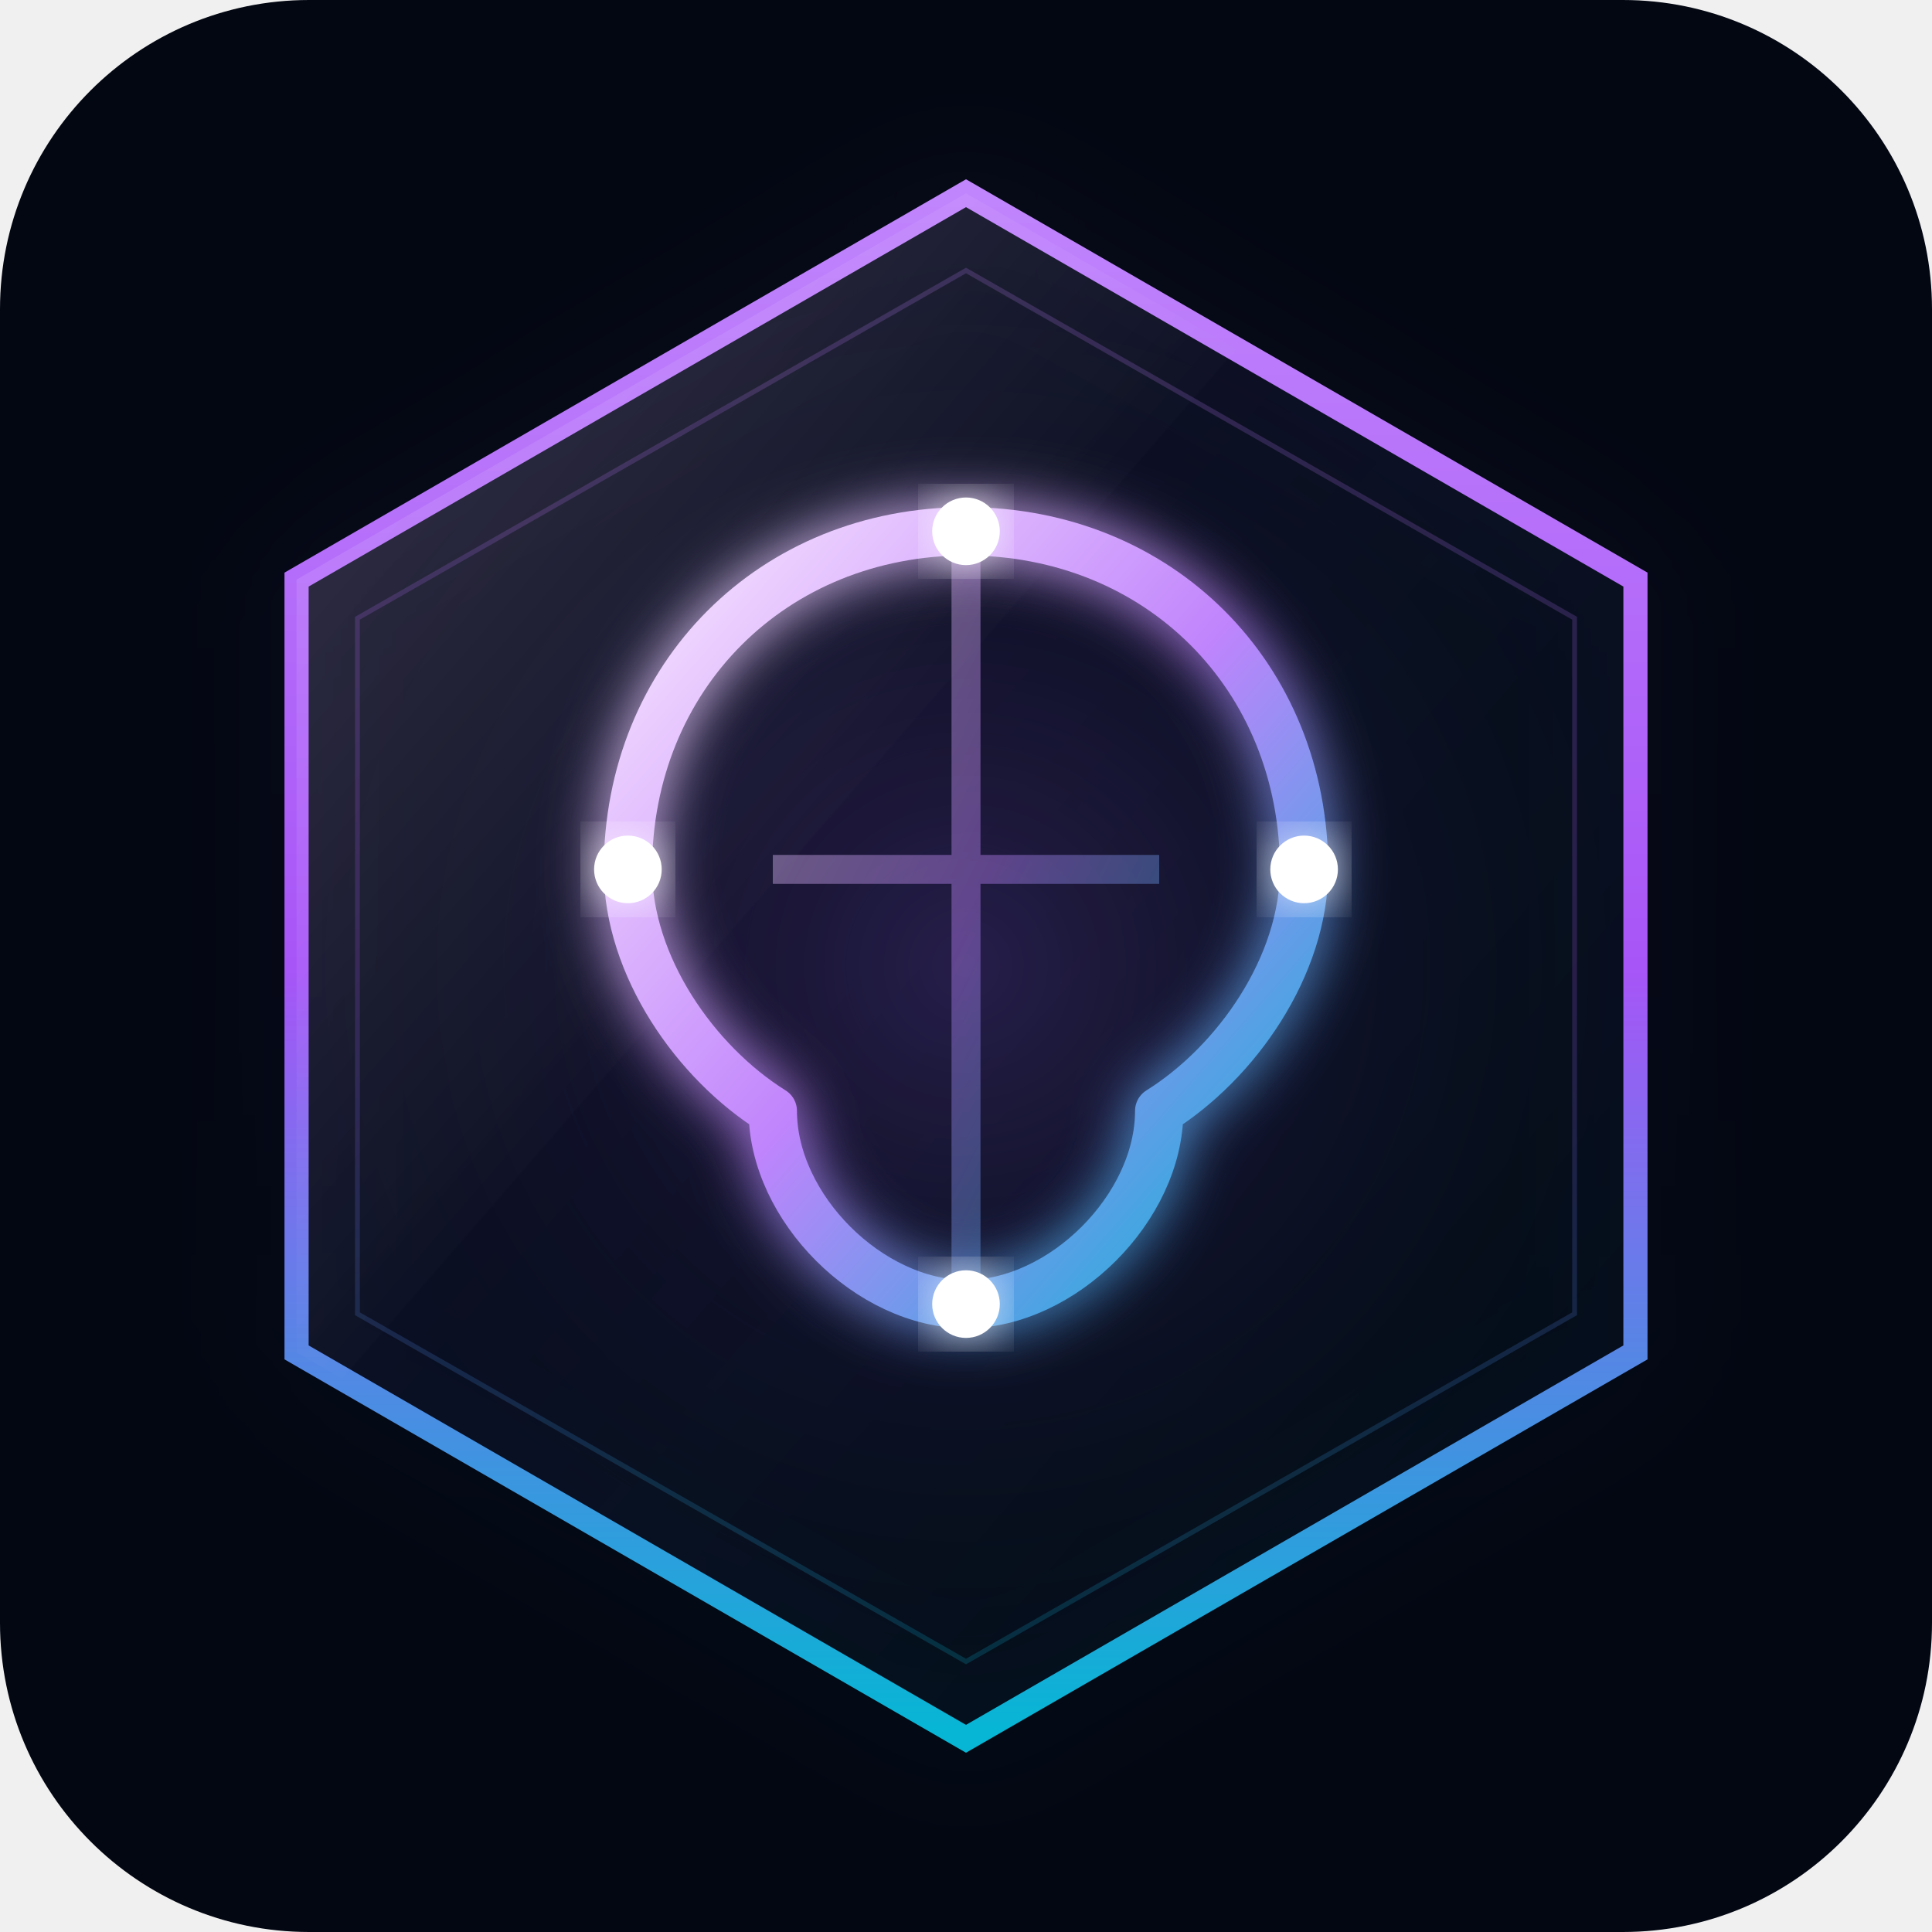
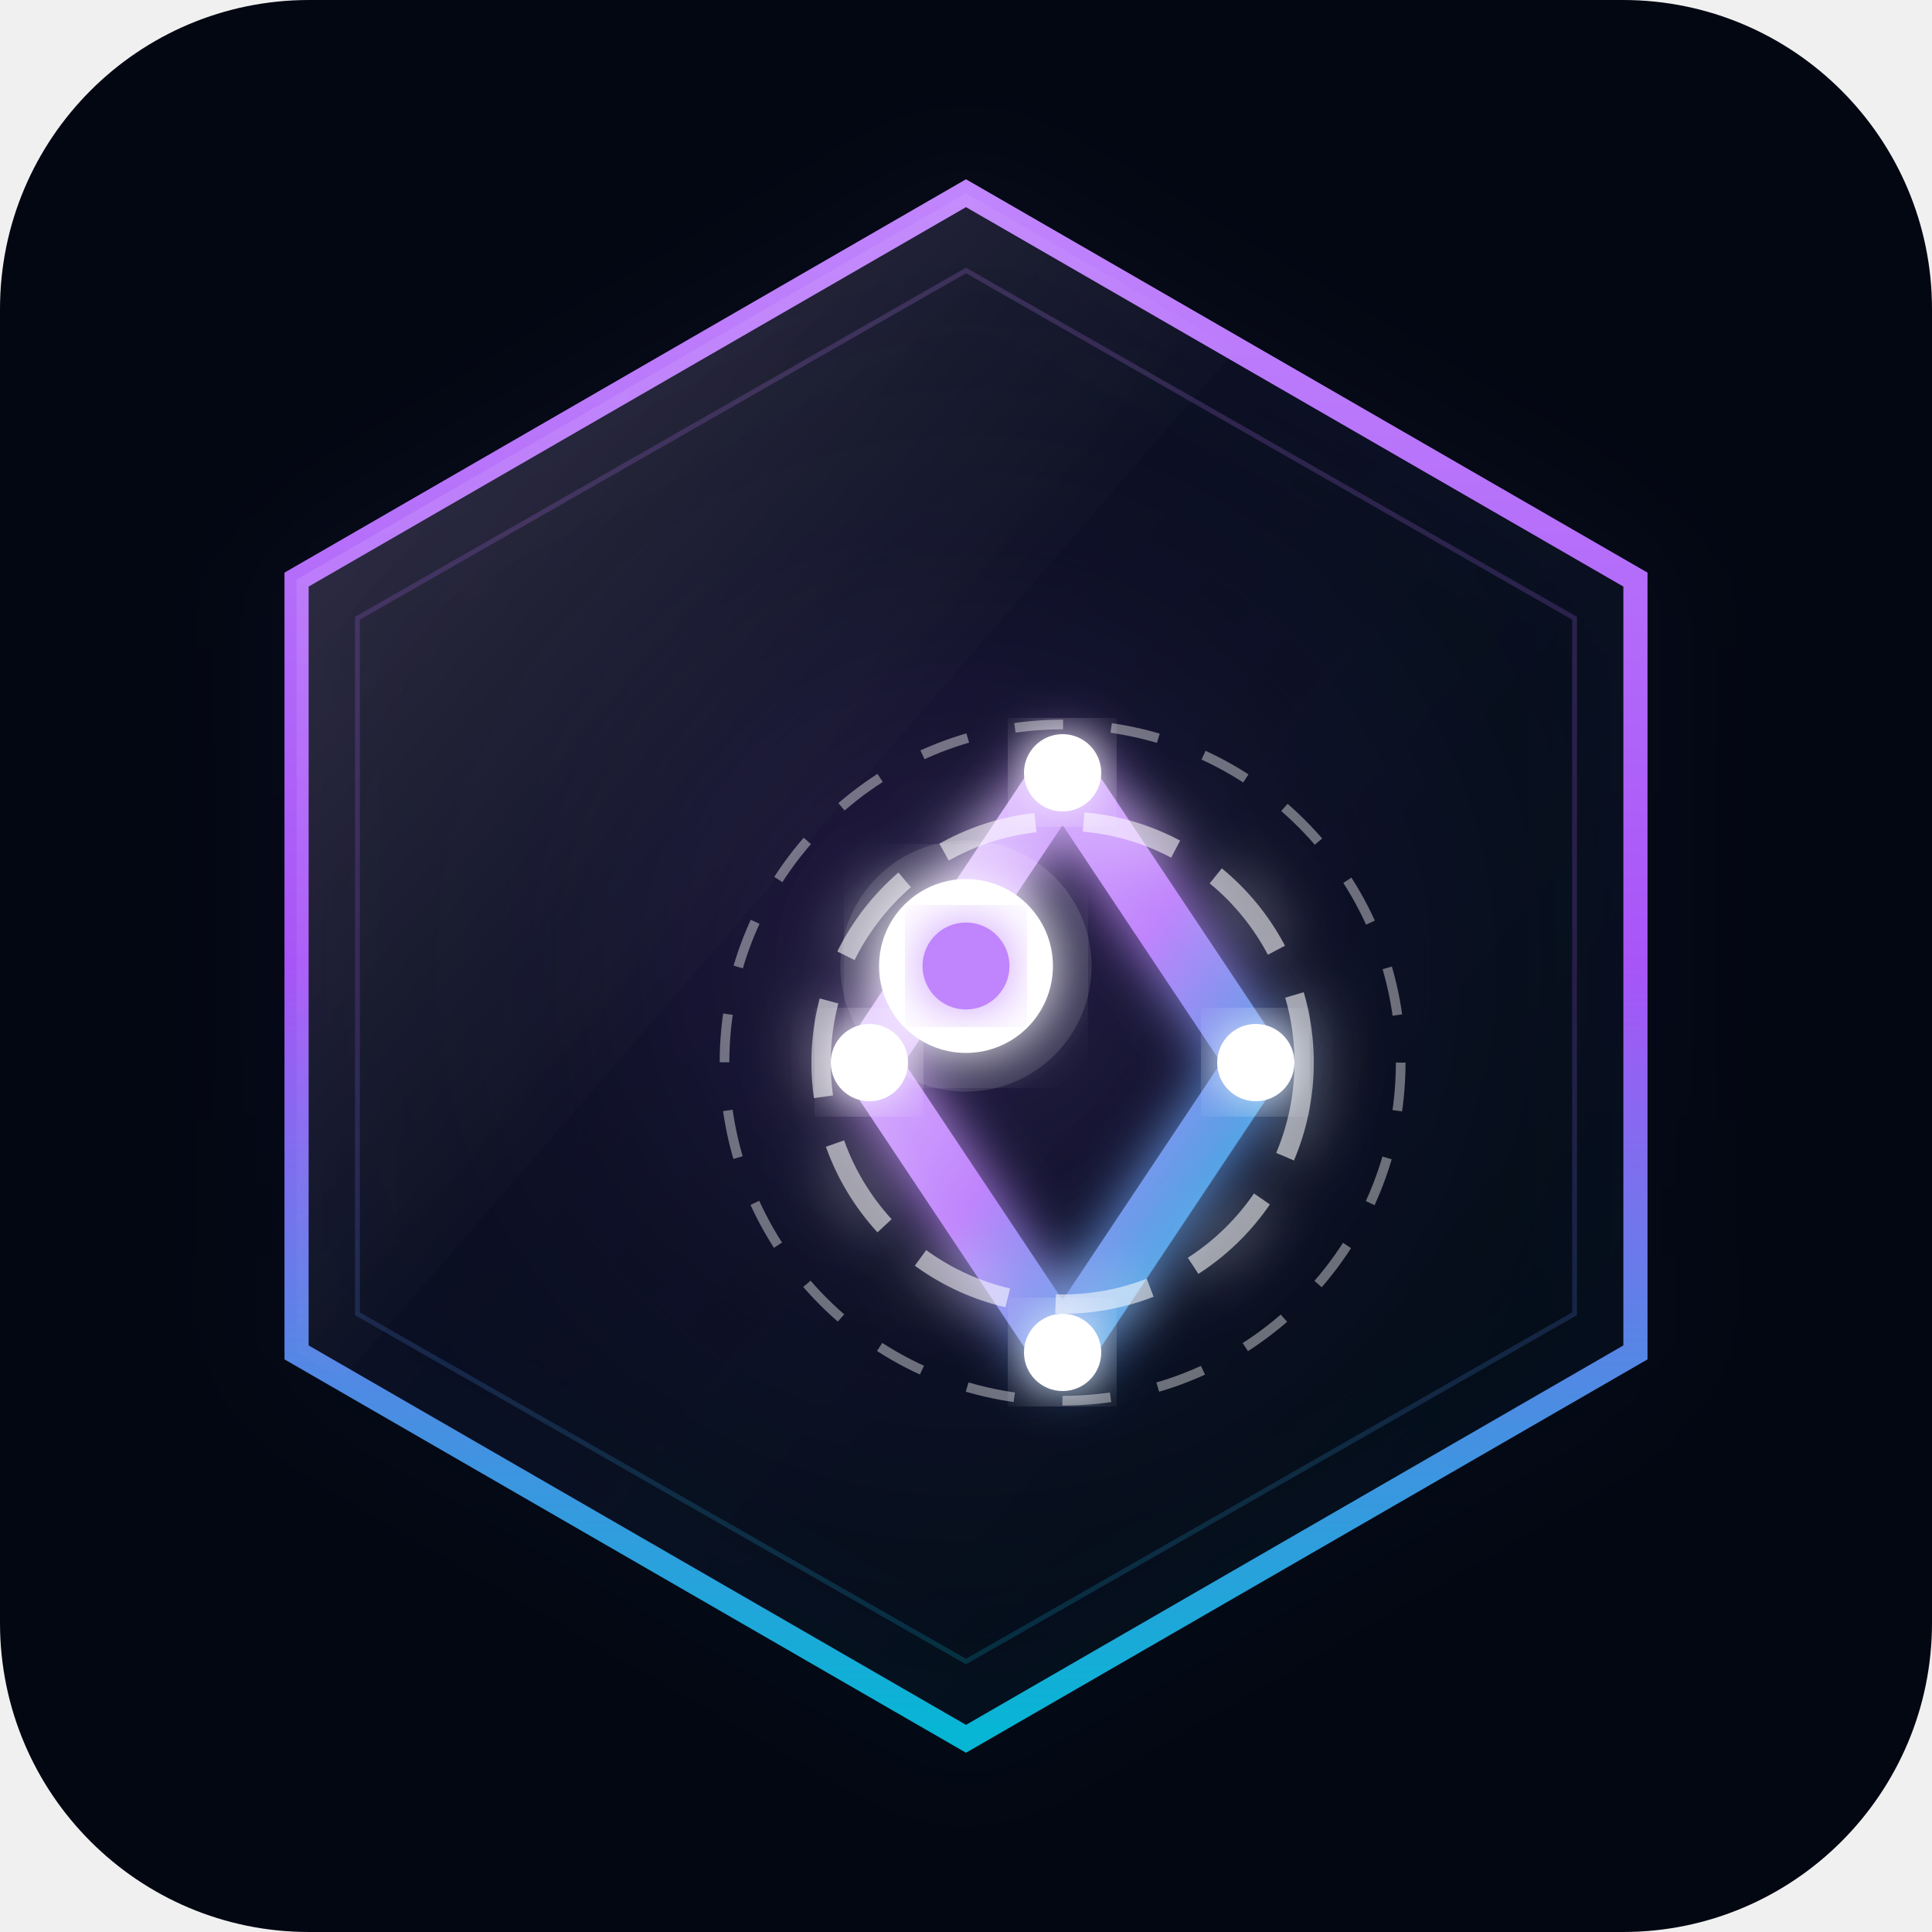
<svg xmlns="http://www.w3.org/2000/svg" viewBox="0 0 200 200">
  <defs>
    <filter id="glow" x="-40%" y="-40%" width="180%" height="180%">
      <feGaussianBlur stdDeviation="6" result="blur" />
      <feMerge>
        <feMergeNode in="blur" />
        <feMergeNode in="SourceGraphic" />
      </feMerge>
    </filter>
    <filter id="softGlow" x="-20%" y="-20%" width="140%" height="140%">
      <feGaussianBlur stdDeviation="3" result="blur" />
      <feMerge>
        <feMergeNode in="blur" />
        <feMergeNode in="SourceGraphic" />
      </feMerge>
    </filter>
    <linearGradient id="hexGrad" x1="0%" y1="0%" x2="0%" y2="100%">
      <stop offset="0%" stop-color="#c084fc" />
      <stop offset="50%" stop-color="#a855f7" />
      <stop offset="100%" stop-color="#06b6d4" />
    </linearGradient>
    <linearGradient id="hexFill" x1="0%" y1="0%" x2="100%" y2="100%">
      <stop offset="0%" stop-color="#a855f7" stop-opacity="0.1" />
      <stop offset="100%" stop-color="#06b6d4" stop-opacity="0.02" />
    </linearGradient>
    <linearGradient id="iconGrad" x1="0%" y1="0%" x2="100%" y2="100%">
-       <stop offset="0%" stop-color="#fae8ff" />
+       <stop offset="0%" stop-color="#e9d5ff" />
      <stop offset="50%" stop-color="#c084fc" />
      <stop offset="100%" stop-color="#06b6d4" />
    </linearGradient>
    <radialGradient id="centerGlow" cx="50%" cy="50%" r="50%">
      <stop offset="0%" stop-color="#a855f7" stop-opacity="0.2" />
      <stop offset="100%" stop-color="#030712" stop-opacity="0" />
    </radialGradient>
    <linearGradient id="glassGrad" x1="0%" y1="0%" x2="100%" y2="100%">
      <stop offset="0%" stop-color="#ffffff" stop-opacity="0.15" />
      <stop offset="40%" stop-color="#ffffff" stop-opacity="0.01" />
      <stop offset="40.1%" stop-color="#ffffff" stop-opacity="0" />
      <stop offset="100%" stop-color="#ffffff" stop-opacity="0" />
    </linearGradient>
  </defs>
  <rect width="100%" height="100%" fill="#030712" rx="32" />
  <circle cx="100" cy="100" r="75" fill="url(#centerGlow)" />
  <polygon points="100,20 169.3,60 169.3,140 100,180 30.7,140 30.7,60" fill="none" stroke="url(#hexGrad)" stroke-width="0.8" opacity="0.3" filter="url(#glow)" />
  <polygon points="100,20 169.3,60 169.3,140 100,180 30.7,140 30.7,60" fill="url(#hexFill)" stroke="url(#hexGrad)" stroke-width="2.5" />
  <polygon points="100,20 169.3,60 169.3,140 100,180 30.7,140 30.7,60" fill="url(#glassGrad)" />
  <polygon points="100,28 163,64 163,136 100,172 37,136 37,64" fill="none" stroke="url(#hexGrad)" stroke-width="0.5" opacity="0.2" />
  <g transform="translate(10, 10)">
-     <path d="M 90,45 C 110,45 125,60 125,80 C 125,90 118,100 110,105 C 110,115 100,125 90,125 C 80,125 70,115 70,105 C 62,100 55,90 55,80 C 55,60 70,45 90,45 Z" fill="none" stroke="url(#iconGrad)" stroke-width="5" stroke-linejoin="round" filter="url(#softGlow)" />
-     <path d="M 90,45 V 125 M 70,80 H 110" stroke="url(#iconGrad)" stroke-width="3" opacity="0.4" />
-     <circle cx="90" cy="45" r="3.5" fill="#FFFFFF" filter="url(#softGlow)" />
-     <circle cx="90" cy="125" r="3.5" fill="#FFFFFF" filter="url(#softGlow)" />
-     <circle cx="55" cy="80" r="3.5" fill="#FFFFFF" filter="url(#softGlow)" />
-     <circle cx="125" cy="80" r="3.5" fill="#FFFFFF" filter="url(#softGlow)" />
+     <path d="M 100,70 L 120,100 L 100,130 L 80,100 Z" fill="none" stroke="url(#iconGrad)" stroke-width="6" stroke-linejoin="round" filter="url(#softGlow)" />
+     <circle cx="100" cy="100" r="25" fill="none" stroke="#FFFFFF" stroke-width="2" stroke-dasharray="10,5" opacity="0.6" filter="url(#softGlow)" />
+     <circle cx="100" cy="100" r="35" fill="none" stroke="#FFFFFF" stroke-width="1" stroke-dasharray="5,5" opacity="0.4" />
+     <circle cx="100" cy="70" r="4" fill="#FFFFFF" filter="url(#softGlow)" />
+     <circle cx="120" cy="100" r="4" fill="#FFFFFF" filter="url(#softGlow)" />
+     <circle cx="100" cy="130" r="4" fill="#FFFFFF" filter="url(#softGlow)" />
+     <circle cx="80" cy="100" r="4" fill="#FFFFFF" filter="url(#softGlow)" />
  </g>
+   <circle cx="100" cy="100" r="13" fill="#FFFFFF" opacity="0.12" />
+   <circle cx="100" cy="100" r="9" fill="#FFFFFF" filter="url(#softGlow)" />
+   <circle cx="100" cy="100" r="4.5" fill="#c084fc" filter="url(#softGlow)" />
</svg>
